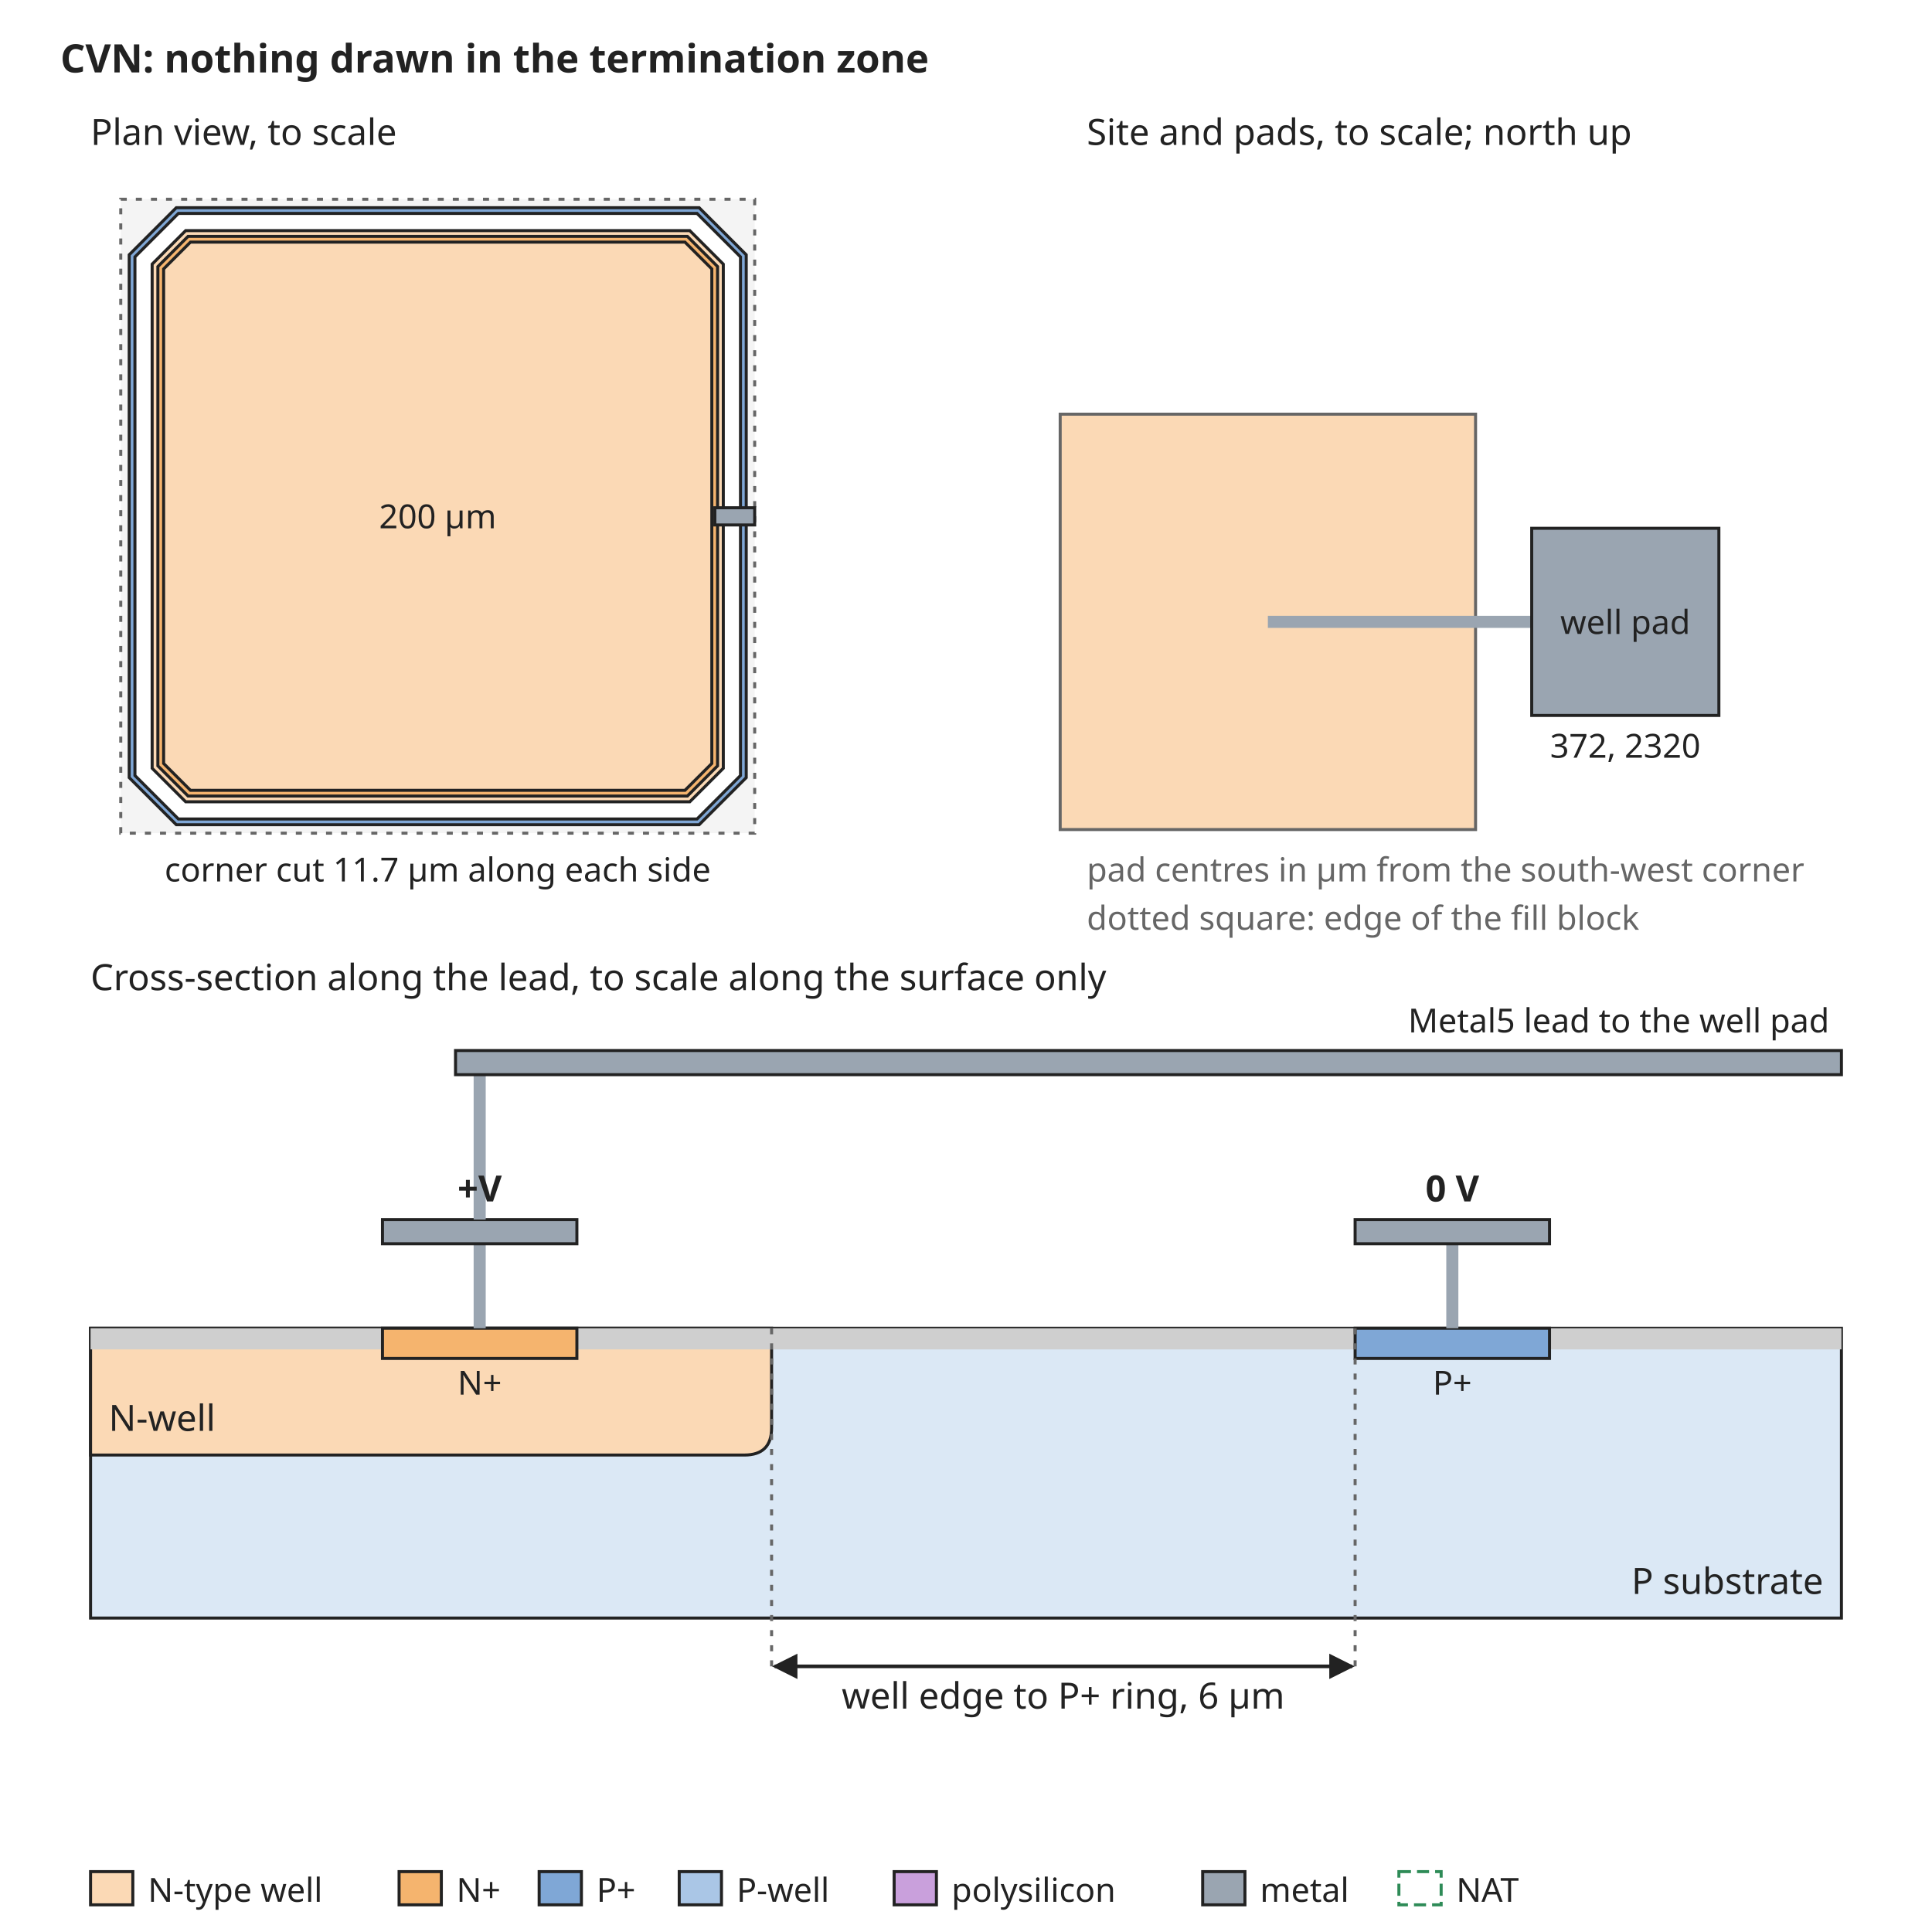
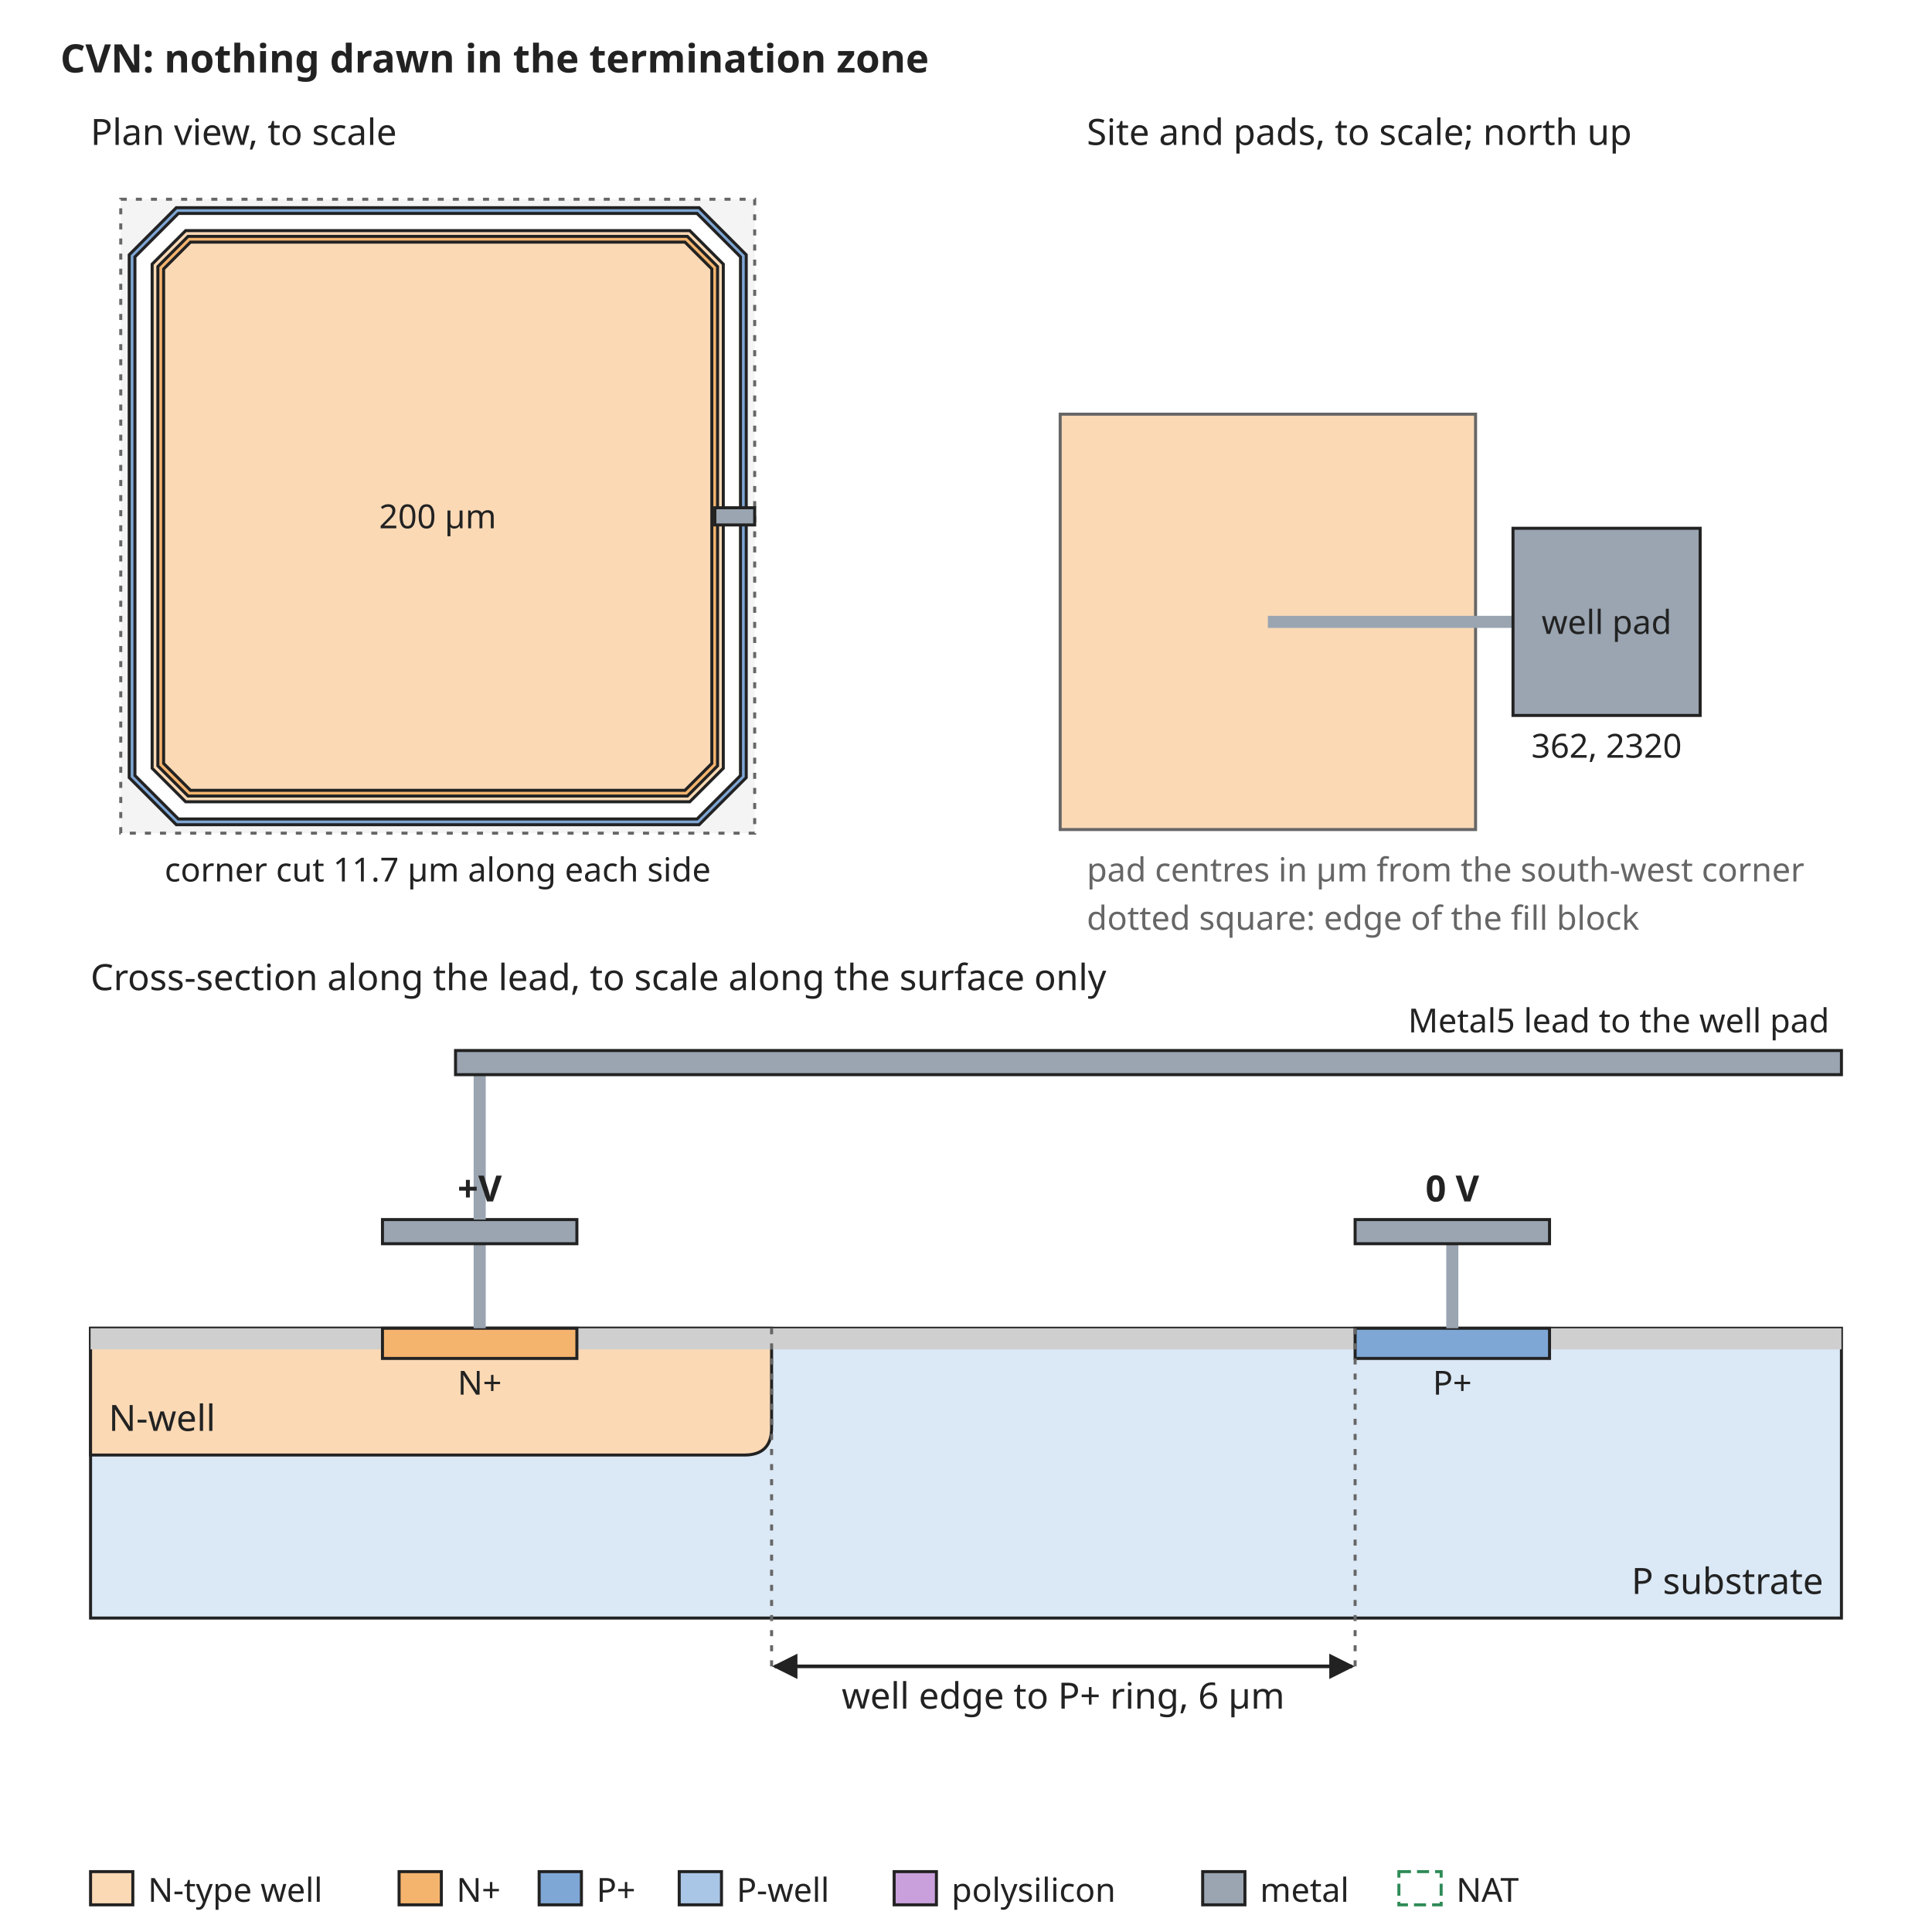
<svg xmlns="http://www.w3.org/2000/svg" width="640" height="640" viewBox="0 0 640 640" font-family="sans-serif" font-size="13">
  <rect width="640" height="640" fill="white" />
  <defs>
    <marker id="arrow" viewBox="0 0 10 10" refX="9" refY="5" markerWidth="7" markerHeight="7" orient="auto-start-reverse">
      <path d="M0,0 L10,5 L0,10 z" fill="#222222" />
    </marker>
  </defs>
  <text x="20" y="24" text-anchor="start" font-size="13" font-weight="bold" fill="#222222">CVN: nothing drawn in the termination zone</text>
  <rect x="40" y="66" width="210" height="210" rx="0" fill="#f4f4f4" stroke="#666666" stroke-dasharray="2 3" />
  <path d="M58.4,68.8 L231.6,68.8 L247.2,84.4 L247.2,257.6 L231.6,273.2 L58.4,273.2 L42.8,257.6 L42.8,84.4 Z" fill="#7fa7d6" stroke="#222222" stroke-width="1" />
  <path d="M59.1,70.7 L230.9,70.7 L245.3,85.1 L245.3,256.9 L230.9,271.3 L59.1,271.3 L44.7,256.9 L44.7,85.1 Z" fill="white" stroke="#222222" stroke-width="1" />
  <path d="M61.5,76.4 L228.5,76.4 L239.6,87.5 L239.6,254.5 L228.5,265.6 L61.5,265.6 L50.4,254.5 L50.4,87.5 Z" fill="#fbd9b5" stroke="#222222" stroke-width="1" />
  <path d="M62.3,78.3 L227.7,78.3 L237.7,88.3 L237.7,253.7 L227.7,263.7 L62.3,263.7 L52.3,253.7 L52.3,88.3 Z" fill="#f5b46e" stroke="#222222" stroke-width="1" />
  <path d="M63.1,80.2 L226.9,80.2 L235.8,89.1 L235.8,252.9 L226.9,261.8 L63.1,261.8 L54.2,252.9 L54.2,89.1 Z" fill="#fbd9b5" stroke="#222222" stroke-width="1" />
  <text x="145" y="175" text-anchor="middle" font-size="11" font-weight="normal" fill="#222222">200 µm</text>
  <rect x="236.8" y="168.2" width="13.2" height="5.7" rx="0" fill="#9aa5b1" stroke="#222222" />
  <text x="30" y="48" text-anchor="start" font-size="12" font-weight="normal" fill="#222222">Plan view, to scale</text>
  <text x="145" y="292" text-anchor="middle" font-size="11" font-weight="normal" fill="#222222">corner cut 11.7 µm along each side</text>
  <text x="360" y="48" text-anchor="start" font-size="12" font-weight="normal" fill="#222222">Site and pads, to scale; north up</text>
  <rect x="351.2" y="137.2" width="137.6" height="137.6" rx="0" fill="#fbd9b5" stroke="#666666" />
-   <rect x="420" y="204" width="87.4" height="4" rx="0" fill="#9aa5b1" stroke="none" />
-   <rect x="507.4" y="175.0" width="62.0" height="62.0" rx="0" fill="#9aa5b1" stroke="#222222" />
-   <text x="538.4" y="210" text-anchor="middle" font-size="11" font-weight="normal" fill="#222222">well pad</text>
-   <text x="538.4" y="251.0" text-anchor="middle" font-size="11" font-weight="normal" fill="#222222">372, 2320</text>
+   <rect x="420" y="204" width="81.2" height="4" rx="0" fill="#9aa5b1" stroke="none" />
+   <rect x="501.2" y="175.0" width="62.0" height="62.0" rx="0" fill="#9aa5b1" stroke="#222222" />
+   <text x="532.2" y="210" text-anchor="middle" font-size="11" font-weight="normal" fill="#222222">well pad</text>
+   <text x="532.2" y="251.0" text-anchor="middle" font-size="11" font-weight="normal" fill="#222222">362, 2320</text>
  <text x="360" y="292" text-anchor="start" font-size="11" font-weight="normal" fill="#666666">pad centres in µm from the south-west corner</text>
  <text x="360" y="308" text-anchor="start" font-size="11" font-weight="normal" fill="#666666">dotted square: edge of the fill block</text>
  <text x="30" y="328" text-anchor="start" font-size="12" font-weight="normal" fill="#222222">Cross-section along the lead, to scale along the surface only</text>
  <rect x="30" y="440" width="580" height="96" rx="0" fill="#dbe8f5" stroke="#222222" />
  <path d="M30.0,440 L30.0,482 L246.6,482 Q255.6,482 255.6,473 L255.6,440 Z" fill="#fbd9b5" stroke="#222222" />
  <text x="36" y="474" text-anchor="start" font-size="12" font-weight="normal" fill="#222222">N-well</text>
  <rect x="30.0" y="440" width="96.7" height="7" rx="0" fill="#cfcfcf" stroke="none" />
  <rect x="191.1" y="440" width="257.8" height="7" rx="0" fill="#cfcfcf" stroke="none" />
  <rect x="513.3" y="440" width="96.7" height="7" rx="0" fill="#cfcfcf" stroke="none" />
  <rect x="126.7" y="440" width="64.4" height="10" rx="0" fill="#f5b46e" stroke="#222222" />
  <rect x="448.9" y="440" width="64.4" height="10" rx="0" fill="#7fa7d6" stroke="#222222" />
  <text x="158.9" y="462" text-anchor="middle" font-size="11" font-weight="normal" fill="#222222">N+</text>
  <text x="481.1" y="462" text-anchor="middle" font-size="11" font-weight="normal" fill="#222222">P+</text>
  <text x="604" y="528" text-anchor="end" font-size="12" font-weight="normal" fill="#222222">P substrate</text>
  <rect x="156.9" y="412" width="4" height="28" rx="0" fill="#9aa5b1" stroke="none" />
  <rect x="126.7" y="404" width="64.4" height="8" rx="0" fill="#9aa5b1" stroke="#222222" />
  <rect x="479.1" y="412" width="4" height="28" rx="0" fill="#9aa5b1" stroke="none" />
  <rect x="448.9" y="404" width="64.4" height="8" rx="0" fill="#9aa5b1" stroke="#222222" />
  <text x="481.1" y="398" text-anchor="middle" font-size="12" font-weight="bold" fill="#222222">0 V</text>
  <rect x="156.9" y="356" width="4" height="48" rx="0" fill="#9aa5b1" stroke="none" />
  <rect x="150.9" y="348" width="459.1" height="8" rx="0" fill="#9aa5b1" stroke="#222222" />
  <text x="606" y="342" text-anchor="end" font-size="11" font-weight="normal" fill="#222222">Metal5 lead to the well pad</text>
  <text x="158.9" y="398" text-anchor="middle" font-size="12" font-weight="bold" fill="#222222">+V</text>
  <line x1="255.6" y1="440" x2="255.6" y2="552" stroke="#666666" stroke-width="1" stroke-dasharray="2 3" />
  <line x1="448.9" y1="440" x2="448.9" y2="552" stroke="#666666" stroke-width="1" stroke-dasharray="2 3" />
  <line x1="256.6" y1="552" x2="447.9" y2="552" stroke="#222222" stroke-width="1.2" marker-end="url(#arrow)" marker-start="url(#arrow)" />
  <text x="352.2" y="566" text-anchor="middle" font-size="12" font-weight="normal" fill="#222222">well edge to P+ ring, 6 µm</text>
  <rect x="30" y="620" width="14" height="11" rx="0" fill="#fbd9b5" stroke="#222222" />
  <text x="49" y="630" text-anchor="start" font-size="11" font-weight="normal" fill="#222222">N-type well</text>
  <rect x="132.2" y="620" width="14" height="11" rx="0" fill="#f5b46e" stroke="#222222" />
  <text x="151.2" y="630" text-anchor="start" font-size="11" font-weight="normal" fill="#222222">N+</text>
  <rect x="178.6" y="620" width="14" height="11" rx="0" fill="#7fa7d6" stroke="#222222" />
  <text x="197.6" y="630" text-anchor="start" font-size="11" font-weight="normal" fill="#222222">P+</text>
  <rect x="225.0" y="620" width="14" height="11" rx="0" fill="#aac6e6" stroke="#222222" />
  <text x="244.0" y="630" text-anchor="start" font-size="11" font-weight="normal" fill="#222222">P-well</text>
  <rect x="296.2" y="620" width="14" height="11" rx="0" fill="#c9a0dc" stroke="#222222" />
  <text x="315.2" y="630" text-anchor="start" font-size="11" font-weight="normal" fill="#222222">polysilicon</text>
  <rect x="398.4" y="620" width="14" height="11" rx="0" fill="#9aa5b1" stroke="#222222" />
  <text x="417.4" y="630" text-anchor="start" font-size="11" font-weight="normal" fill="#222222">metal</text>
  <rect x="463.4" y="620" width="14" height="11" rx="0" fill="none" stroke="#2e8b57" stroke-dasharray="4 2" />
  <text x="482.4" y="630" text-anchor="start" font-size="11" font-weight="normal" fill="#222222">NAT</text>
</svg>
